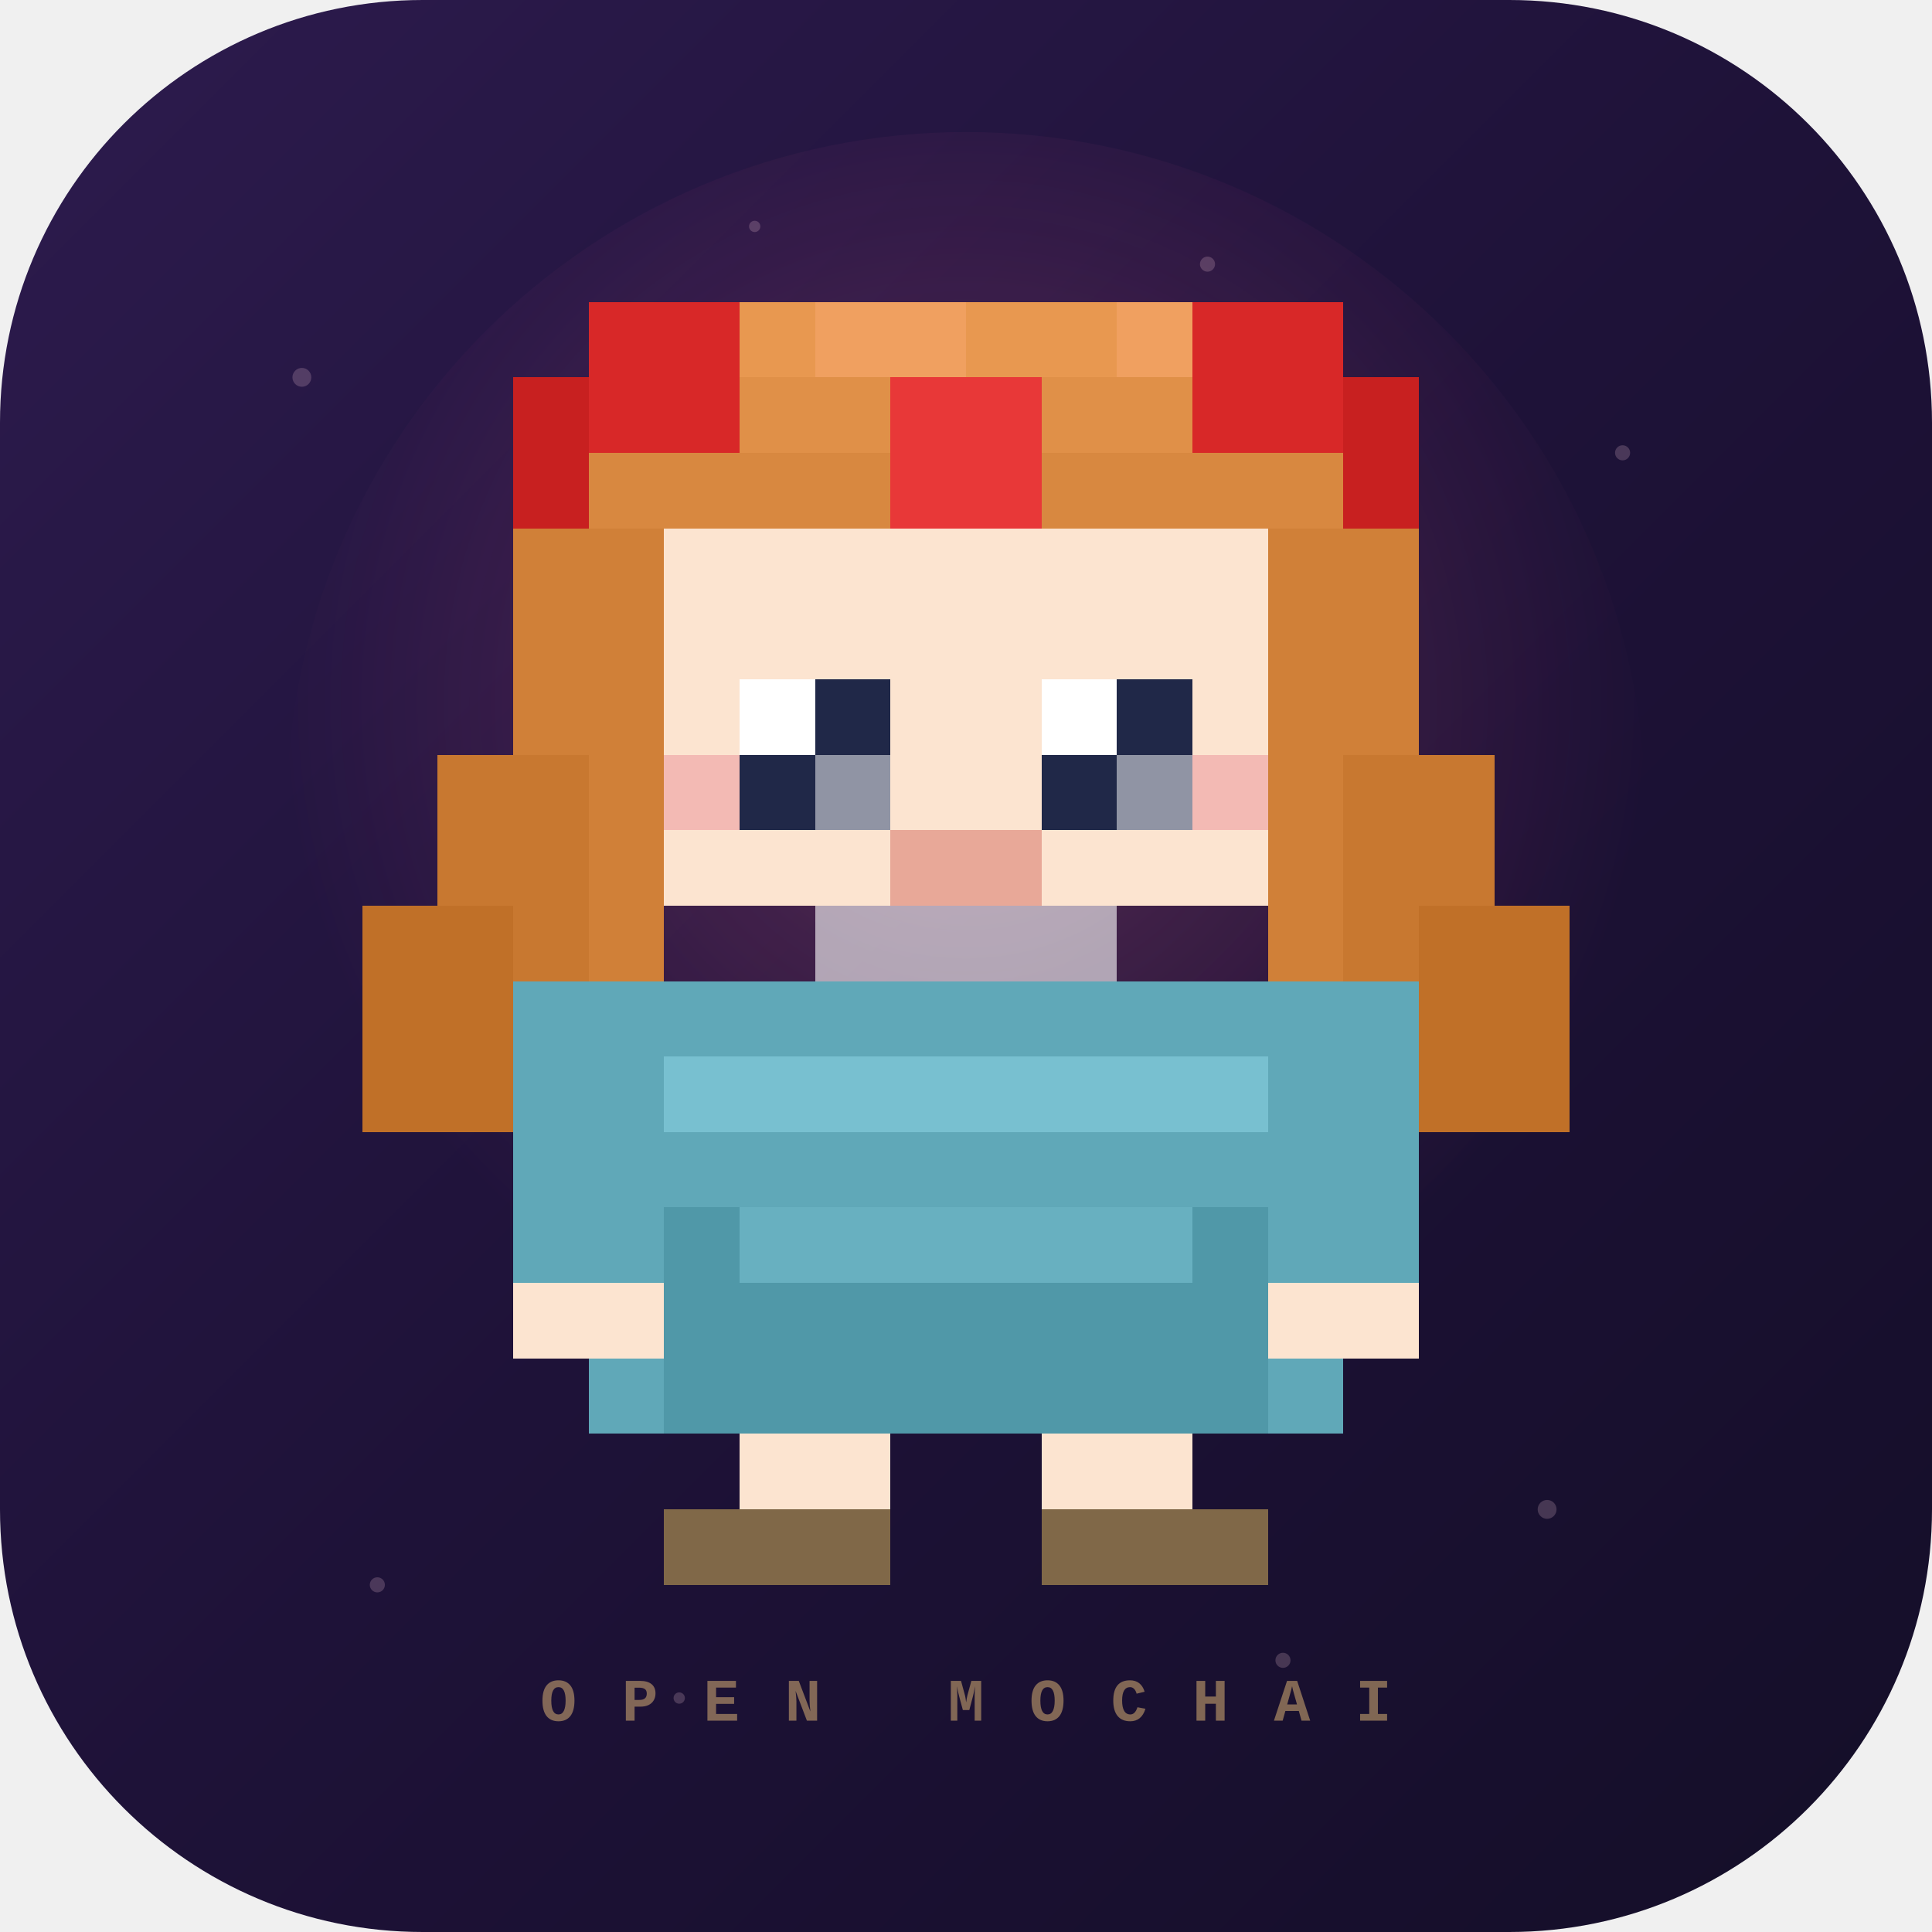
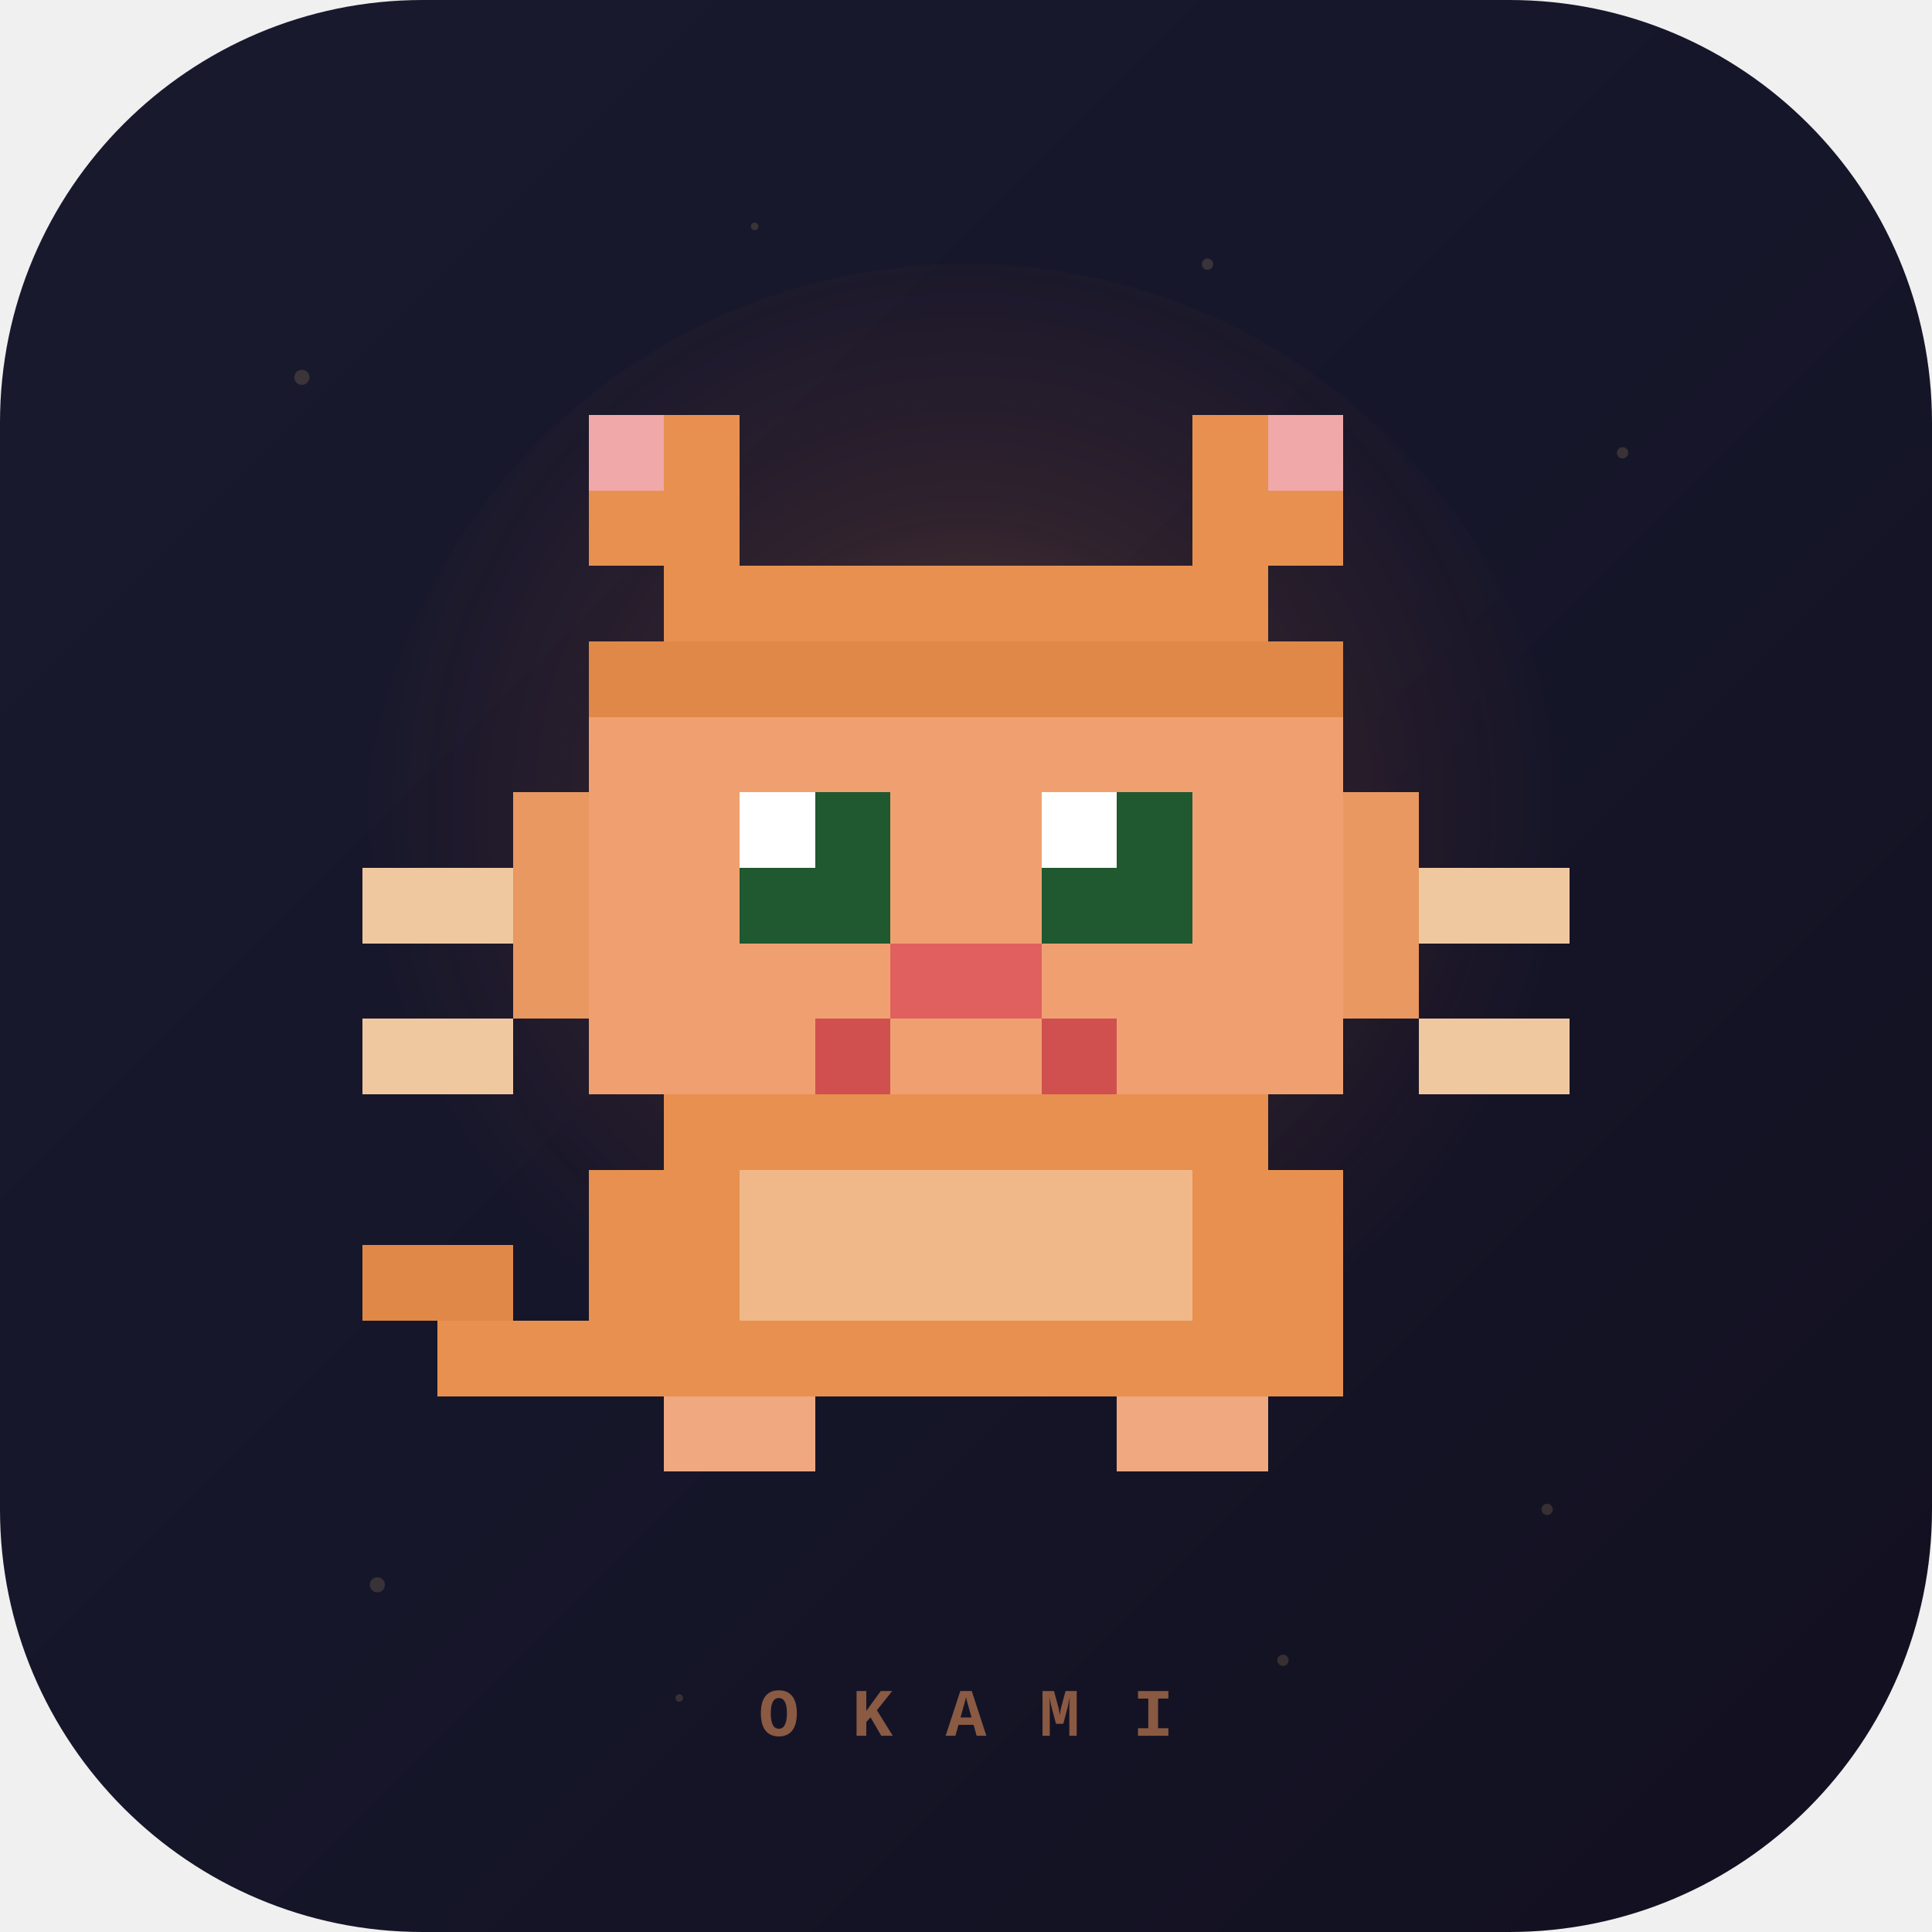
<svg xmlns="http://www.w3.org/2000/svg" viewBox="0 0 512 512" width="512" height="512">
  <defs>
    <linearGradient id="bgGrad" x1="0%" y1="0%" x2="100%" y2="100%">
-       <stop offset="0%" style="stop-color:#2d1b4e" />
-       <stop offset="50%" style="stop-color:#1e1238" />
-       <stop offset="100%" style="stop-color:#140e28" />
+       <stop offset="0%" style="stop-color:#1a1a2e" />
+       <stop offset="50%" style="stop-color:#16162a" />
+       <stop offset="100%" style="stop-color:#12101f" />
    </linearGradient>
-     <radialGradient id="glow" cx="50%" cy="42%" r="50%">
-       <stop offset="0%" style="stop-color:#ff90b0;stop-opacity:0.35" />
-       <stop offset="40%" style="stop-color:#ff70a0;stop-opacity:0.15" />
-       <stop offset="100%" style="stop-color:#ff50a0;stop-opacity:0" />
+     <radialGradient id="glow" cx="50%" cy="45%" r="50%">
+       <stop offset="0%" style="stop-color:#ffa060;stop-opacity:0.3" />
+       <stop offset="50%" style="stop-color:#ff8040;stop-opacity:0.1" />
+       <stop offset="100%" style="stop-color:#ff6030;stop-opacity:0" />
    </radialGradient>
  </defs>
  <rect width="512" height="512" rx="112" fill="url(#bgGrad)" />
-   <circle cx="256" cy="215" r="180" fill="url(#glow)" />
-   <g fill="#ffd0e0" opacity="0.2">
-     <circle cx="80" cy="100" r="2.5" />
-     <circle cx="430" cy="120" r="2" />
+   <circle cx="256" cy="230" r="160" fill="url(#glow)" />
+   <g fill="#ffd080" opacity="0.15">
+     <circle cx="80" cy="100" r="2" />
+     <circle cx="430" cy="120" r="1.5" />
    <circle cx="100" cy="420" r="2" />
-     <circle cx="410" cy="400" r="2.5" />
-     <circle cx="200" cy="60" r="1.5" />
-     <circle cx="320" cy="70" r="2" />
-     <circle cx="180" cy="450" r="1.5" />
-     <circle cx="340" cy="440" r="2" />
+     <circle cx="410" cy="400" r="1.5" />
+     <circle cx="200" cy="60" r="1" />
+     <circle cx="320" cy="70" r="1.5" />
+     <circle cx="180" cy="450" r="1" />
+     <circle cx="340" cy="440" r="1.5" />
  </g>
-   <g transform="translate(96, 80) scale(20)" shape-rendering="crispEdges">
-     <rect x="5" y="0" width="6" height="1" fill="#e89850" />
-     <rect x="4" y="1" width="8" height="1" fill="#e09048" />
-     <rect x="3" y="2" width="10" height="1" fill="#d88840" />
-     <rect x="2" y="3" width="2" height="6" fill="#d08038" />
-     <rect x="1" y="6" width="2" height="4" fill="#c87830" />
-     <rect x="0" y="8" width="2" height="3" fill="#c07028" />
-     <rect x="12" y="3" width="2" height="6" fill="#d08038" />
-     <rect x="13" y="6" width="2" height="4" fill="#c87830" />
-     <rect x="14" y="8" width="2" height="3" fill="#c07028" />
-     <rect x="6" y="0" width="2" height="1" fill="#f0a060" />
-     <rect x="10" y="0" width="1" height="1" fill="#f0a060" />
-     <rect x="3" y="0" width="2" height="2" fill="#d82828" />
-     <rect x="11" y="0" width="2" height="2" fill="#d82828" />
-     <rect x="7" y="1" width="2" height="2" fill="#e83838" />
-     <rect x="2" y="1" width="1" height="2" fill="#c82020" />
-     <rect x="13" y="1" width="1" height="2" fill="#c82020" />
-     <rect x="4" y="3" width="8" height="5" fill="#fce4d0" />
-     <rect x="5" y="5" width="2" height="2" fill="#202848" />
-     <rect x="9" y="5" width="2" height="2" fill="#202848" />
+   <g transform="translate(96, 110) scale(20)" shape-rendering="crispEdges">
+     <rect x="3" y="0" width="2" height="2" fill="#e89050" />
+     <rect x="11" y="0" width="2" height="2" fill="#e89050" />
+     <rect x="3" y="0" width="1" height="1" fill="#f0a8a8" />
+     <rect x="12" y="0" width="1" height="1" fill="#f0a8a8" />
+     <rect x="4" y="2" width="8" height="1" fill="#e89050" />
+     <rect x="3" y="3" width="10" height="1" fill="#e08848" />
+     <rect x="3" y="4" width="10" height="5" fill="#f0a070" />
+     <rect x="2" y="5" width="1" height="3" fill="#e89860" />
+     <rect x="13" y="5" width="1" height="3" fill="#e89860" />
+     <rect x="5" y="5" width="2" height="2" fill="#205830" />
+     <rect x="9" y="5" width="2" height="2" fill="#205830" />
    <rect x="5" y="5" width="1" height="1" fill="#ffffff" />
    <rect x="9" y="5" width="1" height="1" fill="#ffffff" />
-     <rect x="6" y="6" width="1" height="1" fill="#ffffff" opacity="0.5" />
-     <rect x="10" y="6" width="1" height="1" fill="#ffffff" opacity="0.5" />
-     <rect x="4" y="6" width="1" height="1" fill="#f0a8a8" opacity="0.7" />
-     <rect x="11" y="6" width="1" height="1" fill="#f0a8a8" opacity="0.7" />
-     <rect x="7" y="7" width="2" height="1" fill="#e8a898" />
-     <rect x="6" y="8" width="4" height="1" fill="#ffffff" opacity="0.6" />
-     <rect x="4" y="9" width="8" height="3" fill="#60a8b8" />
-     <rect x="4" y="10" width="8" height="1" fill="#78c0d0" />
-     <rect x="3" y="12" width="10" height="3" fill="#5098a8" />
-     <rect x="5" y="12" width="6" height="1" fill="#68b0c0" />
-     <rect x="3" y="14" width="1" height="1" fill="#60a8b8" />
-     <rect x="12" y="14" width="1" height="1" fill="#60a8b8" />
-     <rect x="2" y="9" width="2" height="4" fill="#60a8b8" />
-     <rect x="12" y="9" width="2" height="4" fill="#60a8b8" />
-     <rect x="2" y="13" width="2" height="1" fill="#fce4d0" />
-     <rect x="12" y="13" width="2" height="1" fill="#fce4d0" />
-     <rect x="5" y="15" width="2" height="1" fill="#fce4d0" />
-     <rect x="9" y="15" width="2" height="1" fill="#fce4d0" />
-     <rect x="4" y="16" width="3" height="1" fill="#806848" />
-     <rect x="9" y="16" width="3" height="1" fill="#806848" />
+     <rect x="7" y="7" width="2" height="1" fill="#e06060" />
+     <rect x="6" y="8" width="1" height="1" fill="#d05050" />
+     <rect x="9" y="8" width="1" height="1" fill="#d05050" />
+     <rect x="0" y="6" width="2" height="1" fill="#f0c8a0" />
+     <rect x="0" y="8" width="2" height="1" fill="#f0c8a0" />
+     <rect x="14" y="6" width="2" height="1" fill="#f0c8a0" />
+     <rect x="14" y="8" width="2" height="1" fill="#f0c8a0" />
+     <rect x="4" y="9" width="8" height="4" fill="#e89050" />
+     <rect x="5" y="10" width="6" height="2" fill="#f0b888" />
+     <rect x="3" y="10" width="1" height="3" fill="#e89050" />
+     <rect x="12" y="10" width="1" height="3" fill="#e89050" />
+     <rect x="4" y="13" width="2" height="1" fill="#f0a880" />
+     <rect x="10" y="13" width="2" height="1" fill="#f0a880" />
+     <rect x="1" y="12" width="2" height="1" fill="#e89050" />
+     <rect x="0" y="11" width="2" height="1" fill="#e08848" />
  </g>
-   <text x="256" y="456" text-anchor="middle" font-family="'Courier New', monospace" font-size="16" font-weight="bold" letter-spacing="12" fill="#ffd080" opacity="0.45">OPEN MOCHAI</text>
+   <text x="256" y="460" text-anchor="middle" font-family="'Courier New', monospace" font-size="18" font-weight="bold" letter-spacing="14" fill="#ffa060" opacity="0.5">OKAMI</text>
</svg>
